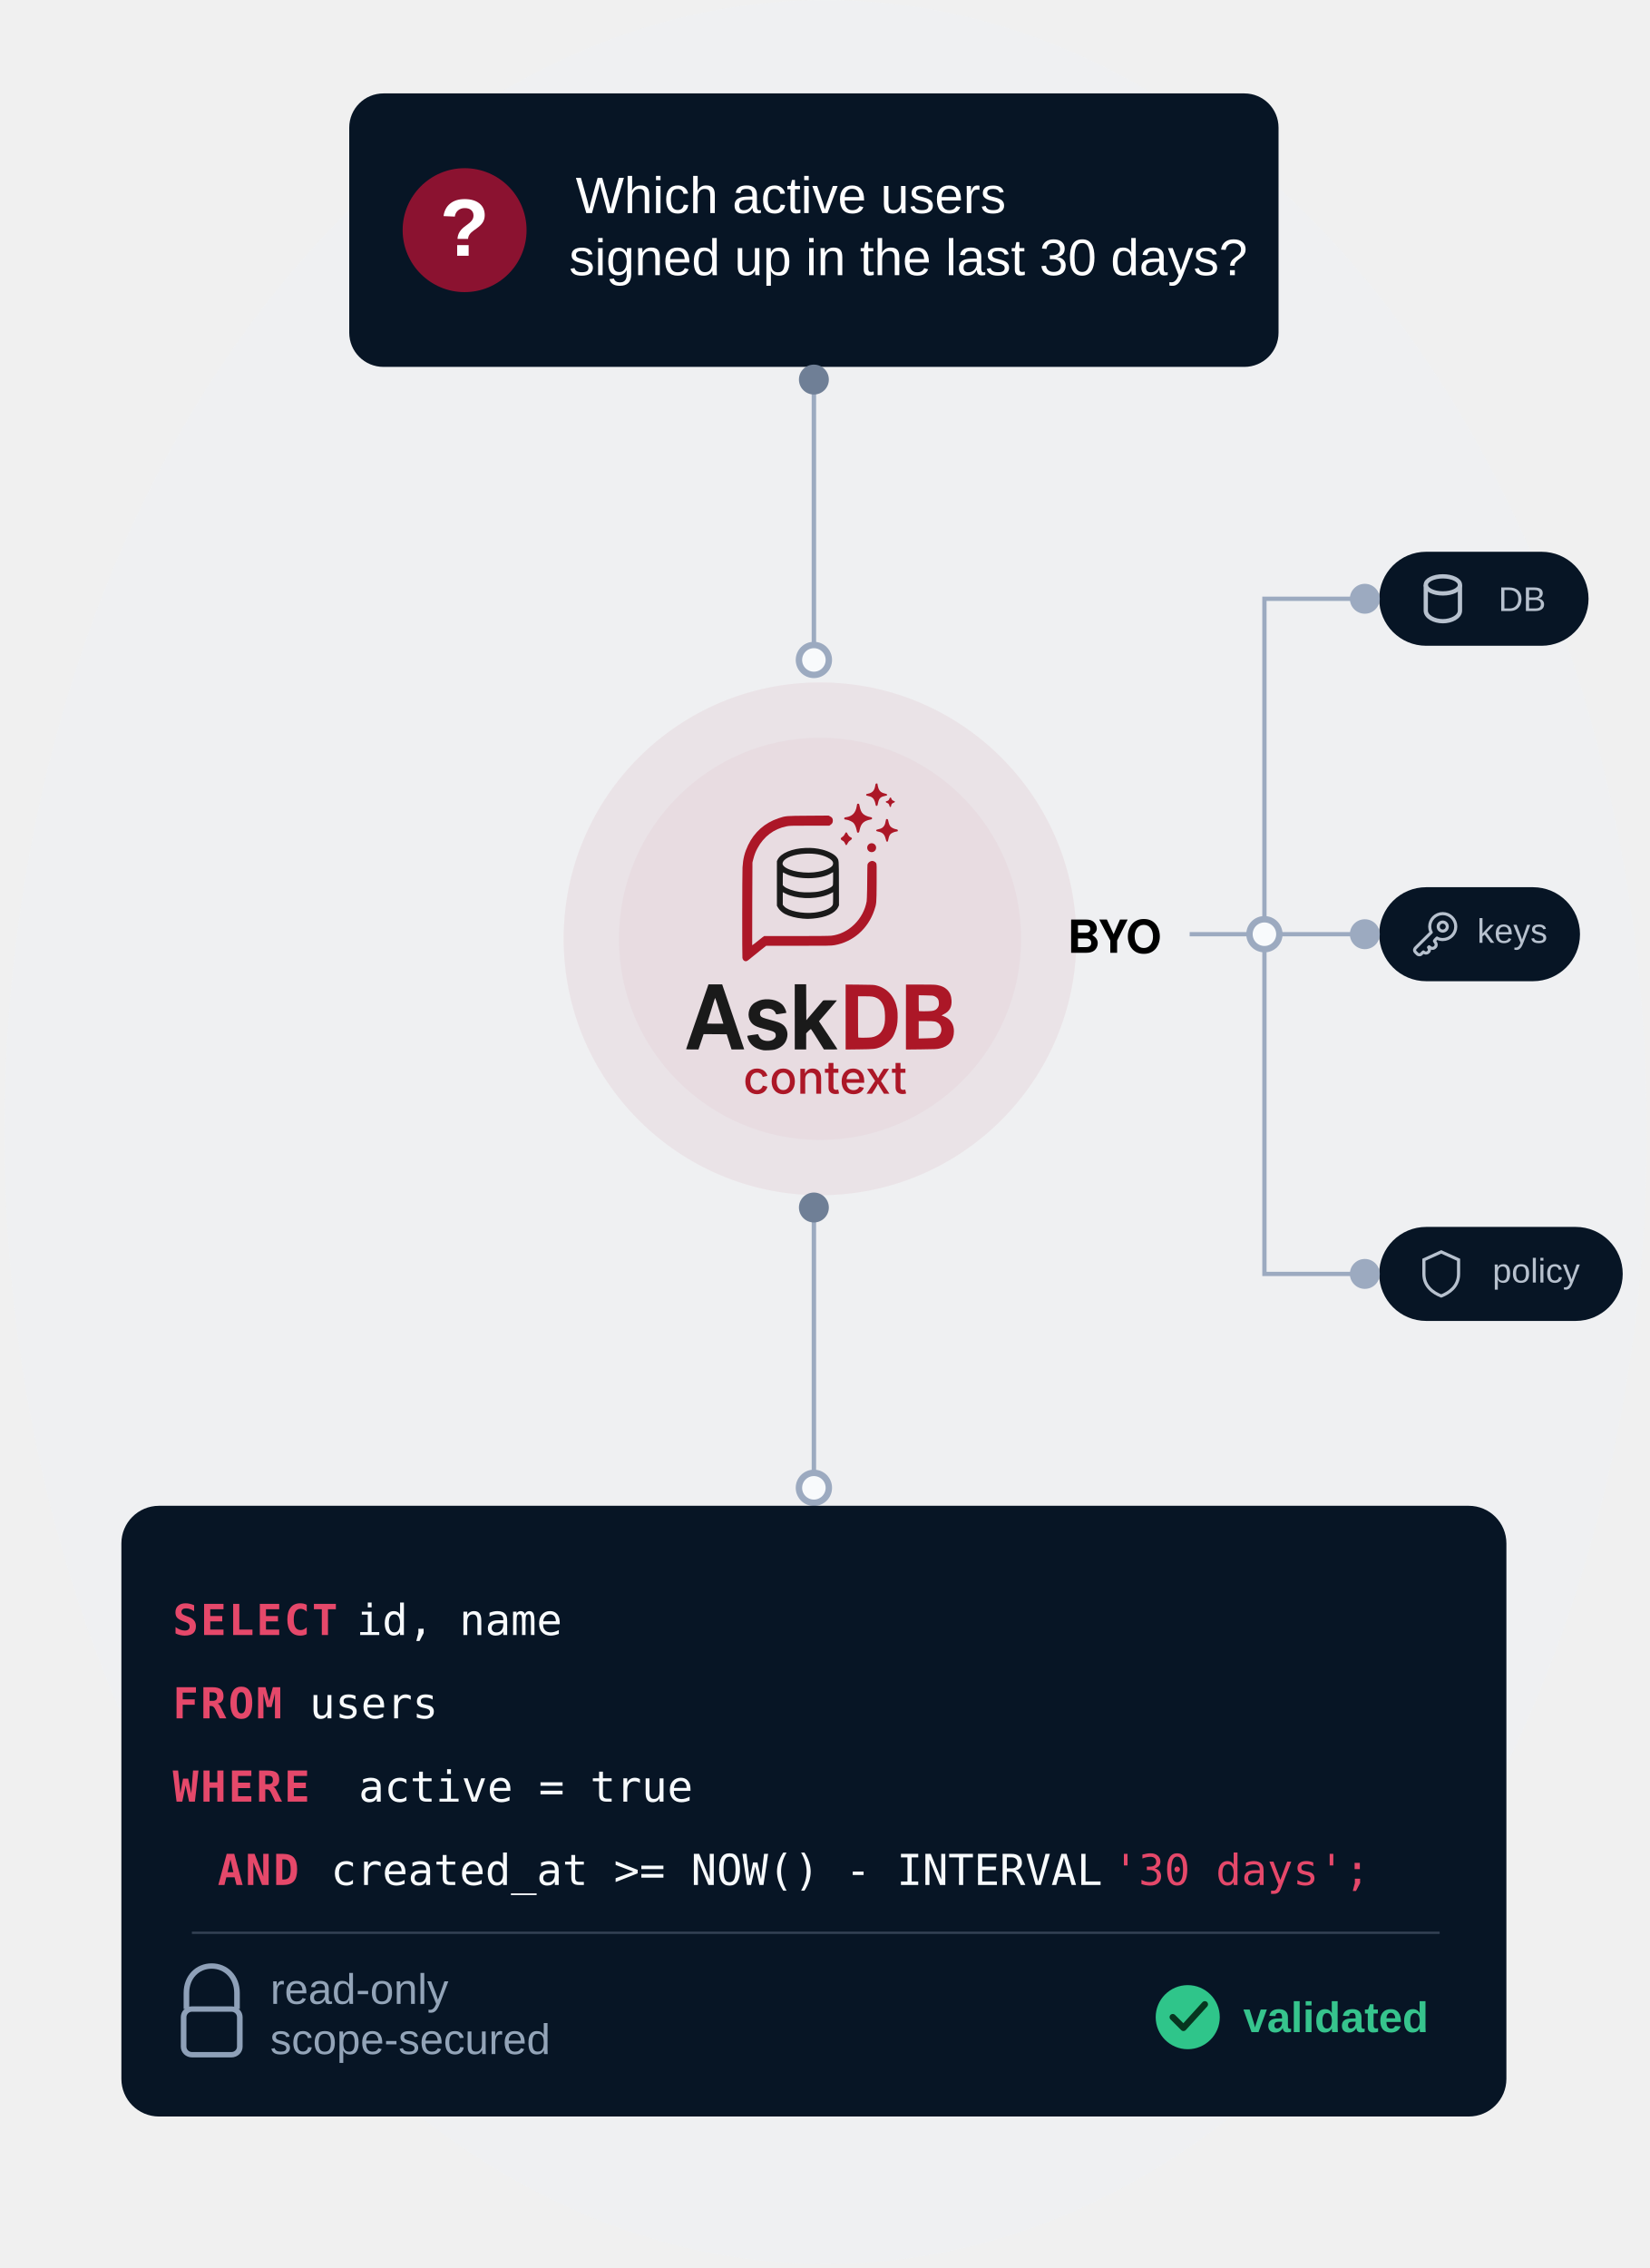
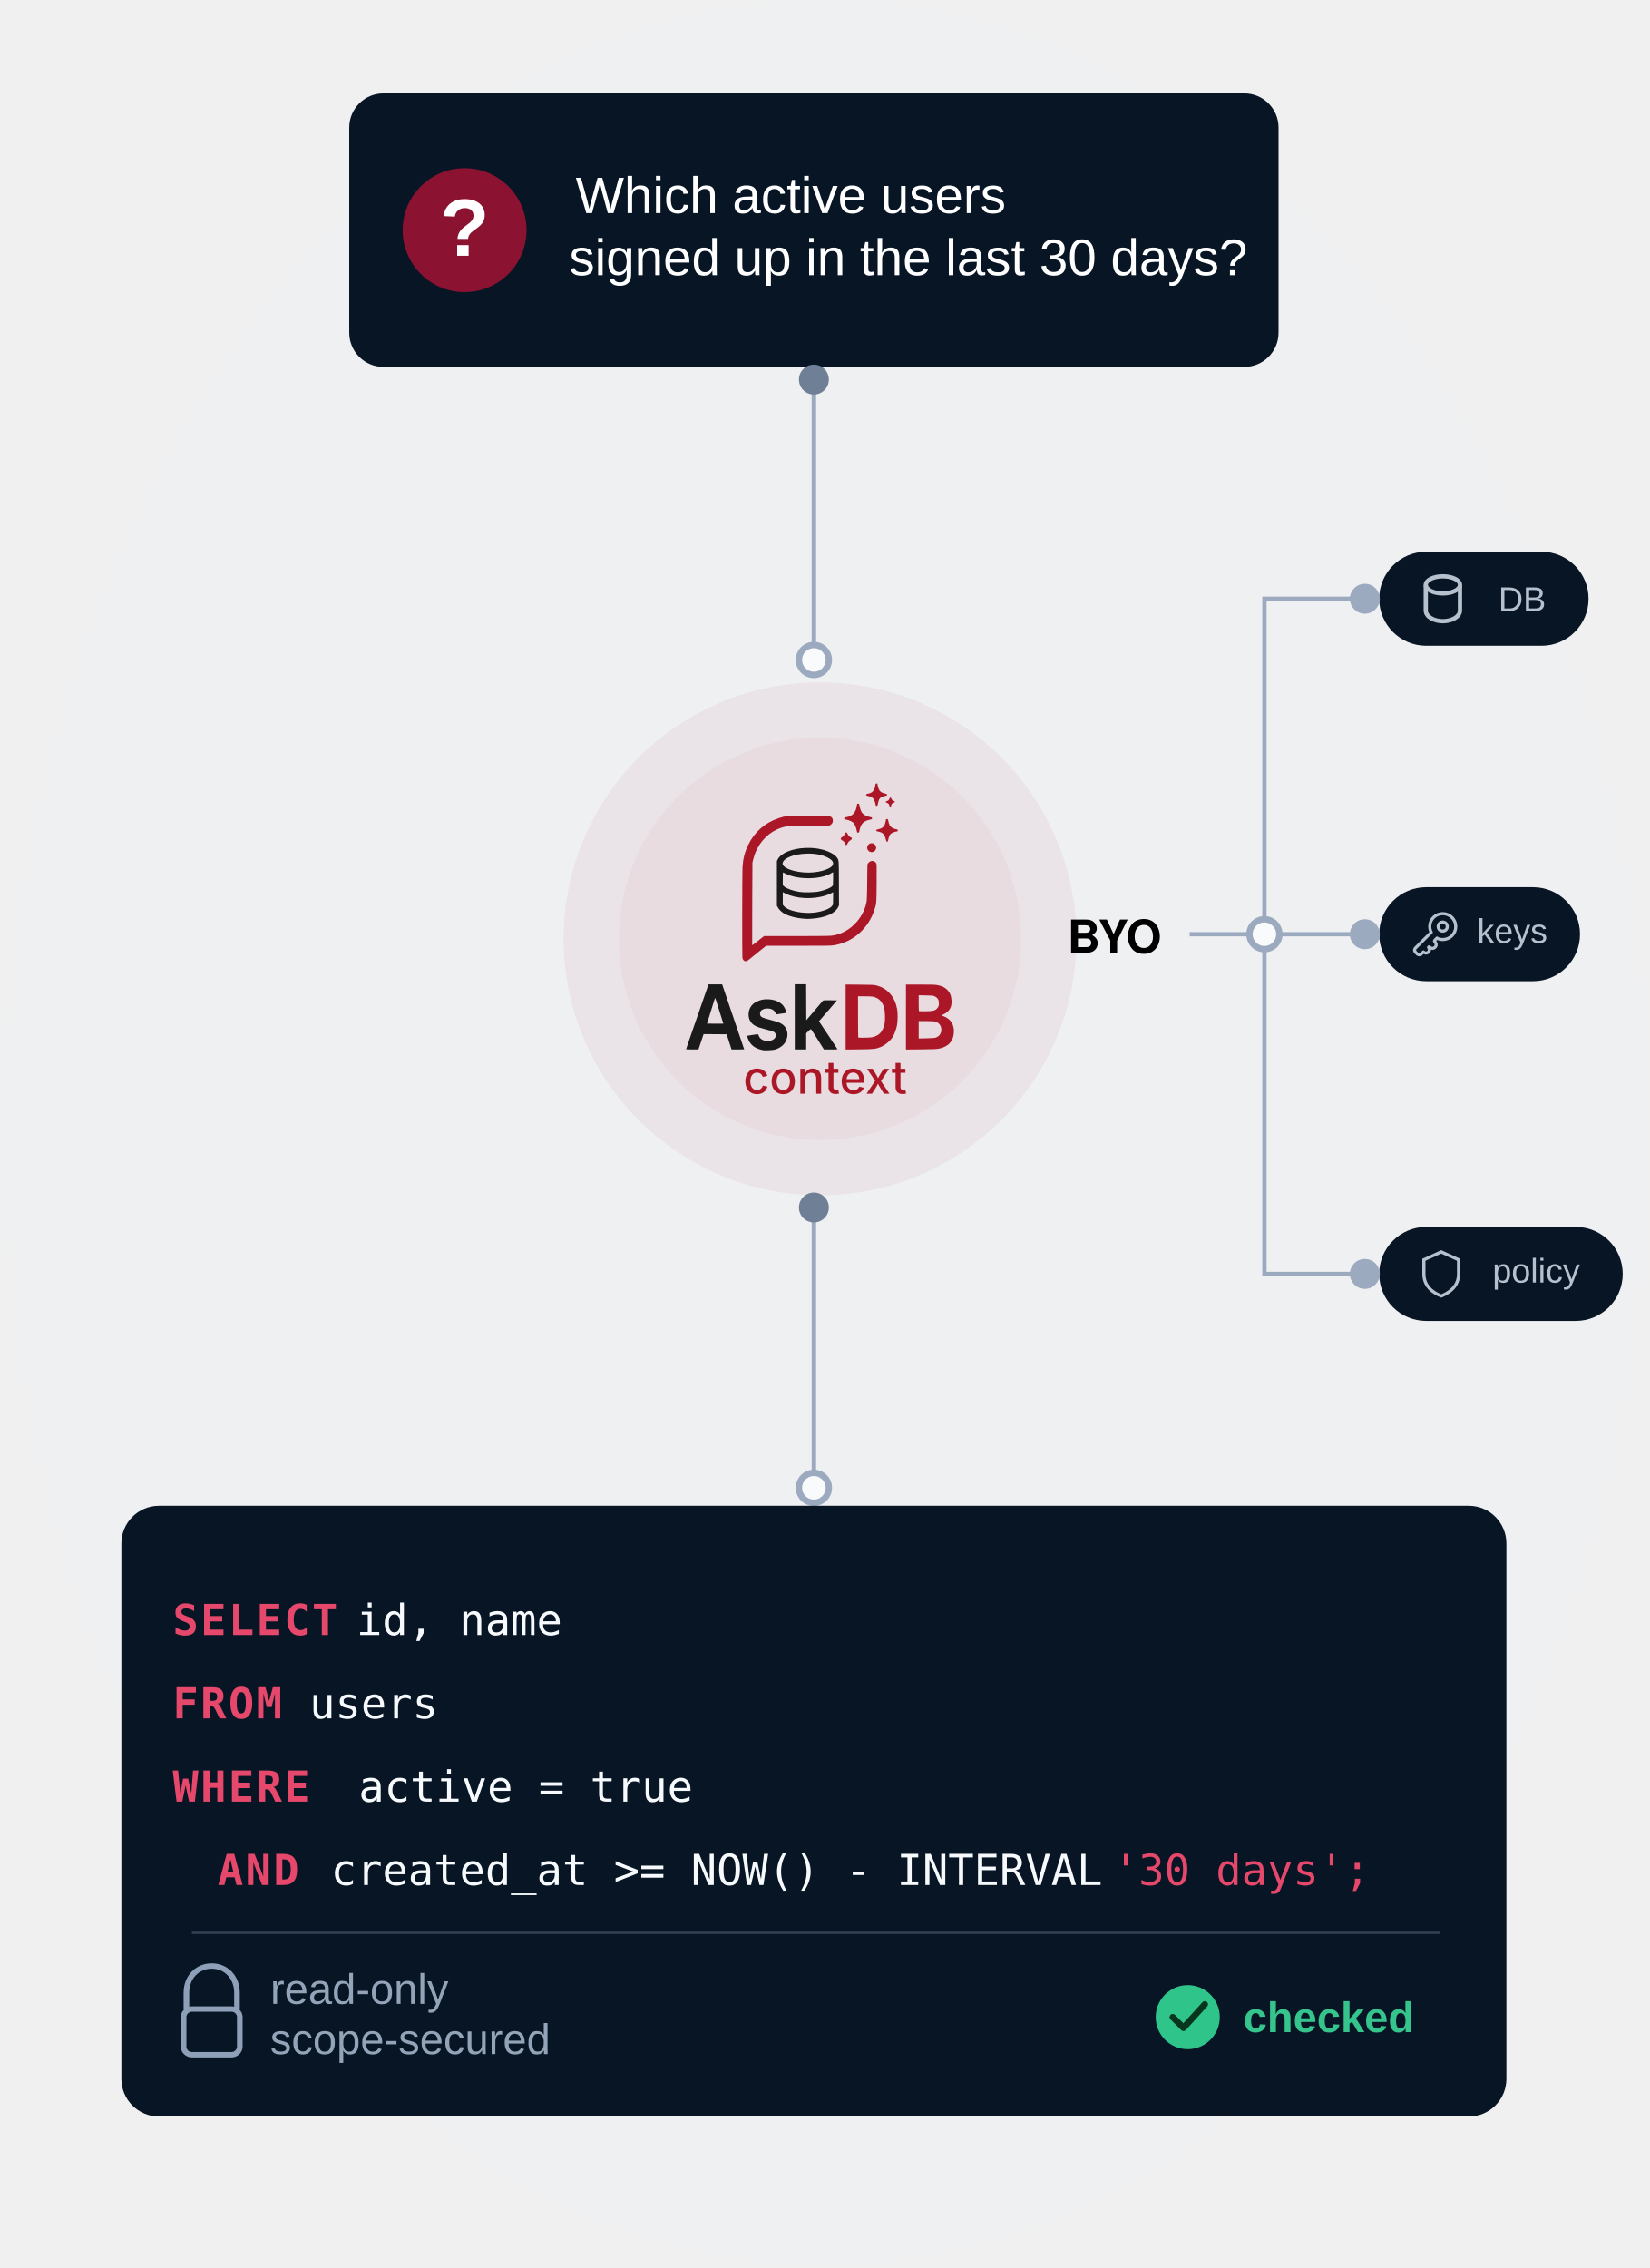
<svg xmlns="http://www.w3.org/2000/svg" width="800" height="1100" viewBox="0 0 800 1100" version="1.1" id="svg49" xml:space="preserve">
  <defs id="defs49">
    <linearGradient id="linearGradient51">
      <stop style="stop-color:#000000;stop-opacity:1;" offset="0" id="stop51" />
      <stop style="stop-color:#000000;stop-opacity:0;" offset="1" id="stop52" />
    </linearGradient>
  </defs>
  <ellipse cx="400.486" cy="549.062" rx="398.302" ry="548.981" fill="#edf2f7" opacity="0.35" id="ellipse1" style="stroke-width:1.143" />
  <circle cx="397.767" cy="455.347" r="124.35" fill="#a10b2c" opacity="0.06" id="circle7-9" style="stroke-width:1.036" />
  <circle cx="397.767" cy="455.347" r="97.525" fill="#a10b2c" opacity="0.035" id="circle8-4" style="stroke-width:1.25" />
  <g id="g9" transform="translate(146.5125,-45.61722)">
    <rect x="22.893" y="90.921" width="450.77" height="132.641" rx="16.58" fill="#071525" id="rect3" style="stroke-width:1.036" />
    <circle cx="78.851" cy="157.242" r="30.051" fill="#8b1230" id="circle3" style="stroke-width:1.036" />
    <text x="78.851" y="169.677" text-anchor="middle" font-family="Arial, Helvetica, sans-serif" font-size="39.378px" font-weight="700" fill="#ffffff" id="text3" style="stroke-width:1.036">?</text>
    <text x="132.736" y="148.952" font-family="Arial, Helvetica, sans-serif" font-size="24.87px" font-weight="500" fill="#ffffff" id="text4" style="stroke-width:1.036">Which active users</text>
    <text x="129.535" y="179.072" font-family="Arial, Helvetica, sans-serif" font-size="24.87px" font-weight="500" fill="#ffffff" id="text5" style="stroke-width:1.036">signed up in the last 30 days?</text>
  </g>
  <g id="g15">
    <line x1="394.791" y1="189.201" x2="394.791" y2="313.743" stroke="#9caac0" stroke-width="2.157" id="line5" />
    <circle cx="184.093" cy="-394.791" r="7.254" fill="#6f7f96" id="circle5" style="stroke-width:1.036" transform="rotate(90)" />
    <circle cx="320.081" cy="-394.791" r="7.254" fill="#f8fafc" stroke="#9caac0" stroke-width="3.109" id="circle6" transform="rotate(90)" />
  </g>
  <line x1="394.791" y1="591.055" x2="394.791" y2="713.627" stroke="#9caac0" stroke-width="2.139" id="line5-2" />
  <circle cx="585.649" cy="-394.791" r="7.254" fill="#6f7f96" id="circle5-7" style="stroke-width:1.036" transform="rotate(90)" />
  <circle cx="721.607" cy="-394.791" r="7.254" fill="#f8fafc" stroke="#9caac0" stroke-width="3.109" id="circle6-1" transform="rotate(90)" />
  <g id="g14" transform="translate(-16.28269,21.772)">
    <g id="g12" transform="translate(-8)">
      <g id="g67" transform="matrix(1.036254,0,0,1.036254,608.3067,-595.6011)">
        <rect x="82" y="812" width="98" height="44" rx="22" fill="#f1f5f9" id="rect45" style="fill:#071525;fill-opacity:1" />
        <g id="g65" transform="translate(3.8125,-1.5)">
          <g id="g61" style="stroke:#b7c1ce;stroke-opacity:1">
            <ellipse cx="108" cy="829" rx="8" ry="4" fill="none" stroke="#53647a" stroke-width="2" id="ellipse45" style="stroke:#b7c1ce;stroke-opacity:1" />
            <path d="m 100,829 v 12 c 0,3 4,5 8,5 4,0 8,-2 8,-5 v -12" fill="none" stroke="#53647a" stroke-width="2" id="path45" style="stroke:#b7c1ce;stroke-opacity:1" />
          </g>
          <text x="134" y="841.227" font-family="Arial, Helvetica, sans-serif" font-size="16px" fill="#304055" id="text46" style="fill:#b7c1ce;fill-opacity:1;stroke:none;stroke-opacity:1">DB</text>
        </g>
      </g>
      <g id="g62" transform="matrix(1.036254,0,0,1.036254,231.1102,-268.1449)">
        <rect x="446" y="812" width="114" height="44" rx="22" fill="#f1f5f9" id="rect48" style="fill:#071525;fill-opacity:1" />
        <path d="m 475.042,823.683 8.113,3.688 v 6.638 c 0,5.9 -4.425,8.85 -8.113,10.325 -3.688,-1.475 -8.113,-4.425 -8.113,-10.325 v -6.638 z" fill="none" stroke="#53647a" stroke-width="1.475" id="path48" style="stroke:#b7c1ce;stroke-opacity:1" />
        <g id="g59" style="fill:#b7c1ce;fill-opacity:1;stroke:none;stroke-opacity:1" transform="translate(1.042242,-0.9570312)">
          <text x="498" y="839" font-family="Arial, Helvetica, sans-serif" font-size="16px" fill="#304055" id="text49" style="fill:#b7c1ce;fill-opacity:1;stroke:none;stroke-opacity:1">policy</text>
        </g>
      </g>
      <g id="g66" transform="matrix(1.036254,0,0,1.036254,494.3187,-432.9093)">
        <rect x="192" y="812" width="94" height="44" rx="22" fill="#f1f5f9" id="rect46" style="fill:#071525;fill-opacity:1" />
        <g id="g64" transform="translate(-2.130405,-2.957028)">
          <text x="240" y="841" font-family="Arial, Helvetica, sans-serif" font-size="16px" fill="#304055" id="text47" style="fill:#b7c1ce;fill-opacity:1;stroke:none;stroke-opacity:1">keys</text>
          <g style="fill:none;fill-opacity:1;stroke:#b7c1ce;stroke-opacity:1" id="g55-3" transform="matrix(0.9637803,0,0,0.9637803,208.7712,825.3933)">
            <path d="M 15.681,14.587 C 19.171,14.587 22,11.769 22,8.293 22,4.818 19.171,2 15.681,2 c -3.49,0 -6.319,2.818 -6.319,6.293 0,1.61 0.735,2.781 0.735,2.781 l -7.642,7.611 c -0.343,0.342 -0.823,1.229 0,2.049 l 0.882,0.878 c 0.343,0.293 1.205,0.703 1.91,0 l 1.029,-1.024 c 1.029,1.024 2.204,0.439 2.645,-0.146 0.735,-1.024 -0.147,-2.049 -0.147,-2.049 l 0.294,-0.293 c 1.411,1.405 2.645,0.585 3.086,0 0.735,-1.024 0,-2.049 0,-2.049 -0.294,-0.586 -0.882,-0.586 -0.147,-1.317 l 0.882,-0.878 c 0.705,0.585 2.155,0.732 2.792,0.732 z" stroke="#1c274c" stroke-width="1.5" stroke-linejoin="round" id="path1-3" style="fill:none;fill-opacity:1;stroke:#b7c1ce;stroke-opacity:1" />
            <path d="m 17.885,8.294 c 0,1.212 -0.987,2.195 -2.204,2.195 -1.218,0 -2.204,-0.983 -2.204,-2.195 0,-1.212 0.987,-2.195 2.204,-2.195 1.217,0 2.204,0.983 2.204,2.195 z" stroke="#1c274c" stroke-width="1.5" id="path2-7" style="fill:none;fill-opacity:1;stroke:#b7c1ce;stroke-opacity:1" />
          </g>
        </g>
      </g>
    </g>
    <g id="g13">
      <path d="m 629.615,431.327 h 48.704" fill="none" stroke="#9caac0" stroke-width="2.073" id="path18" />
      <path d="m 593.346,431.327 h 36.269" fill="none" stroke="#9caac0" stroke-width="2.073" id="path16" />
      <path d="m 629.615,431.327 v 164.764 q 0,0 22.798,0 h 25.906" fill="none" stroke="#9caac0" stroke-width="2.073" id="path17" />
      <path d="M 629.615,431.327 V 268.635 q 0,0 22.798,0 h 25.906" fill="none" stroke="#9caac0" stroke-width="2.073" id="path19" />
      <circle cx="-431.327" cy="629.615" r="7.254" fill="#f8fafc" stroke="#9caac0" stroke-width="3.109" id="circle19" transform="rotate(-90)" />
      <circle cx="-596.091" cy="678.319" r="7.254" fill="#9caac0" id="circle20" style="stroke-width:1.036" transform="rotate(-90)" />
      <circle cx="-431.327" cy="678.319" r="7.254" fill="#9caac0" id="circle21" style="stroke-width:1.036" transform="rotate(-90)" />
      <circle cx="-268.635" cy="678.319" r="7.254" fill="#9caac0" id="circle22" style="stroke-width:1.036" transform="rotate(-90)" />
    </g>
  </g>
  <text xml:space="preserve" style="font-style:normal;font-variant:normal;font-weight:bold;font-stretch:normal;font-size:22.107px;line-height:0;font-family:inter;-inkscape-font-specification:'inter Bold';text-align:center;writing-mode:lr-tb;direction:ltr;text-anchor:middle;fill:#000000;fill-opacity:1;fill-rule:evenodd;stroke:none;stroke-width:0.4;stroke-dasharray:none;stroke-opacity:1" x="553.66" y="462.112" id="text55">
    <tspan id="tspan55" x="553.66" y="462.112" style="font-style:normal;font-variant:normal;font-weight:bold;font-stretch:normal;line-height:21.6px;font-family:Helvetica;-inkscape-font-specification:'Helvetica Bold';fill:#000000;fill-opacity:1;stroke:none;stroke-width:0.4;stroke-dasharray:none;stroke-opacity:1">BYO</tspan>
    <tspan x="553.66" y="483.712" style="font-style:normal;font-variant:normal;font-weight:bold;font-stretch:normal;line-height:21.6px;font-family:Helvetica;-inkscape-font-specification:'Helvetica Bold';fill:#000000;fill-opacity:1;stroke:none;stroke-width:0.4;stroke-dasharray:none;stroke-opacity:1" id="tspan11" />
    <tspan x="553.66" y="494.188" style="font-style:normal;font-variant:normal;font-weight:bold;font-stretch:normal;line-height:1;font-family:Helvetica;-inkscape-font-specification:'Helvetica Bold';fill:#000000;fill-opacity:1;stroke:none;stroke-width:0.4;stroke-dasharray:none;stroke-opacity:1" id="tspan10" />
  </text>
  <g id="g7" transform="translate(-12.92093,-489.6454)">
    <rect x="71.8" y="1219.97" width="671.823" height="296.201" rx="18.25" fill="#071525" id="rect35" style="stroke-width:1.037" />
    <line x1="105.997" y1="1427.053" x2="711.255" y2="1427.053" stroke="#526174" stroke-width="1.092" opacity="0.6" id="line43" />
    <g id="g68" transform="matrix(1.036254,0,0,1.036254,-976.848,944.8234)">
      <text x="1036" y="326" font-family="Consolas, Menlo, monospace" font-size="20px" font-weight="700" letter-spacing="1" fill="#e5486a" id="text35">SELECT</text>
      <text x="1122" y="326" font-family="Consolas, Menlo, monospace" font-size="20px" fill="#f7fafc" id="text36">id, name</text>
      <text x="1036" y="365" font-family="Consolas, Menlo, monospace" font-size="20px" font-weight="700" letter-spacing="1" fill="#e5486a" id="text37">FROM</text>
      <text x="1100" y="365" font-family="Consolas, Menlo, monospace" font-size="20px" fill="#f7fafc" id="text38">users</text>
      <text x="1036" y="404" font-family="Consolas, Menlo, monospace" font-size="20px" font-weight="700" letter-spacing="1" fill="#e5486a" id="text39">WHERE</text>
      <text x="1123" y="404" font-family="Consolas, Menlo, monospace" font-size="20px" fill="#f7fafc" id="text40">active = true</text>
      <text x="1057" y="443" font-family="Consolas, Menlo, monospace" font-size="20px" font-weight="700" letter-spacing="1" fill="#e5486a" id="text41">AND</text>
      <text x="1110" y="443" font-family="Consolas, Menlo, monospace" font-size="20px" fill="#f7fafc" id="text42">created_at &gt;= NOW() - INTERVAL </text>
      <text x="1476.075" y="443" font-family="Consolas, Menlo, monospace" font-size="20px" fill="#e5486a" id="text43">'30 days';</text>
    </g>
    <g id="g54" transform="matrix(1.036254,0,0,1.036254,-892.7936,927.0634)">
      <circle cx="1430" cy="522" r="15" fill="#2fc58a" id="circle44" />
      <path d="m 1423,522 5,5 10,-11" fill="none" stroke="#07351f" stroke-width="3" stroke-linecap="round" stroke-linejoin="round" id="path44" />
    </g>
-     <text x="615.992" y="1475.242" font-family="Arial, Helvetica, sans-serif" font-size="20.725px" font-weight="600" fill="#36c48d" id="text45" style="stroke-width:1.036">validated</text>
+     <text x="615.992" y="1475.242" font-family="Arial, Helvetica, sans-serif" font-size="20.725px" font-weight="600" fill="#36c48d" id="text45" style="stroke-width:1.036">checked</text>
    <g id="g70" transform="matrix(1.036254,0,0,1.036254,-968.8891,928.9055)">
      <g id="g69" transform="matrix(1.314969,0,0,1.258063,-334.1536,-127.7132)">
        <rect x="1040" y="512" width="20" height="17" rx="3" fill="none" stroke="#8ea0b8" stroke-width="2" id="rect68" />
        <path d="m 1041,512 v -6 c 0,-6 4,-10 9,-10 5,0 9,4 9,10 v 6" fill="none" stroke="#8ea0b8" stroke-width="2" id="path68" />
      </g>
      <text x="1074" y="514" font-family="Arial, Helvetica, sans-serif" font-size="20px" fill="#93a4b8" id="text69">read-only</text>
      <text x="1073.919" y="537.487" font-family="Arial, Helvetica, sans-serif" font-size="20px" fill="#93a4b8" id="text70">scope-secured</text>
    </g>
  </g>
  <g id="g71" transform="matrix(1.036254,0,0,1.036254,-391.2563,78.53524)">
    <g id="g49" transform="matrix(0.4313485,0,0,0.4313485,363.5858,265.4487)">
      <g id="g141" transform="matrix(2.674141,0,0,2.674141,797.7708,37.4564)">
        <path d="m 15.523,79.79 c -0.244,-0.257 -0.407,-0.612 -0.45,-0.981 -0.137,-0.968 -0.081,-34.313 0.042,-36.668 0.205,-3.528 0.844,-6.046 2.261,-9.04 2.505,-5.271 6.808,-9.082 12.294,-10.907 2.955,-0.994 3.062,-0.994 12.2,-1.049 l 8.17,-0.055 0.599,0.313 c 0.857,0.437 1.13,0.87 1.13,1.756 -0.013,0.805 -0.244,1.225 -0.981,1.717 l -0.45,0.313 H 42.32 c -7.515,0 -8.115,0.013 -9.382,0.274 -5.092,1.036 -9.203,4.14 -11.737,8.851 -0.762,1.404 -1.225,2.613 -1.7,4.411 l -0.355,1.375 -0.081,16.748 c -0.042,9.219 -0.055,16.79 -0.026,16.842 0.013,0.055 0.844,-0.557 1.837,-1.362 0.994,-0.805 2.069,-1.661 2.398,-1.906 l 0.612,-0.437 h 12.975 c 8.32,0 13.454,-0.055 14.298,-0.15 6.971,-0.775 13.057,-6.714 14.337,-13.969 0.124,-0.723 0.274,-7.828 0.274,-13.262 0,-1.567 0.026,-1.756 0.313,-2.179 0.355,-0.518 1.062,-0.925 1.635,-0.938 0.573,0 1.319,0.394 1.606,0.87 0.257,0.407 0.257,0.736 0.218,8.115 -0.055,8.441 -0.042,8.307 -0.968,11.082 C 66.055,67.03 59.941,72.379 52.451,73.672 50.982,73.916 50.151,73.929 37.802,73.929 H 24.703 l -2.098,1.661 c -1.156,0.912 -2.818,2.248 -3.678,2.968 -0.857,0.723 -1.7,1.388 -1.867,1.469 -0.531,0.287 -1.13,0.205 -1.538,-0.244 z" id="path121" style="fill:#ac1727;stroke-width:0.326" />
        <g id="g139" style="fill:#ac1727" transform="matrix(0.3257642,0,0,0.3257642,1.6e-6,2.800006e-4)">
          <path d="m 212.83,104.74 c 0,3.1 -2.47,5.56 -5.56,5.56 -3.05,0 -5.56,-2.46 -5.56,-5.56 0,-3.05 2.51,-5.56 5.56,-5.56 3.09,0 5.56,2.51 5.56,5.56 z m -9.36,3.93" id="path124" />
          <path d="m 174.84,101.06 c -0.21,-0.29 -0.71,-1.34 -1.13,-2.26 -0.59,-1.34 -1.25,-2.05 -2.8,-2.88 -2.97,-1.59 -2.8,-3.18 0.54,-5.1 0.84,-0.5 1.63,-1.55 2.26,-2.93 1.3,-2.88 2.38,-3.01 3.55,-0.33 0.92,2.09 2.47,3.68 4.22,4.43 1.88,0.75 1.46,2.34 -0.92,3.72 -1.3,0.75 -2.17,1.63 -2.8,2.93 -1.04,2.09 -1.67,2.93 -2.17,2.93 -0.21,0 -0.54,-0.25 -0.75,-0.5 z" id="path125" />
          <path d="m 225.87,97.05 c -0.25,-0.17 -0.79,-1.63 -1.17,-3.3 -1.04,-4.26 -2.67,-6.6 -5.39,-7.86 -1.17,-0.54 -3.05,-1.13 -4.14,-1.25 -1.96,-0.29 -2.88,-1.17 -2.01,-2.05 0.25,-0.25 1.55,-0.67 2.97,-0.96 3.22,-0.67 5.22,-1.88 6.69,-4.22 1.04,-1.63 1.38,-2.8 2.3,-7.52 0.17,-0.75 0.42,-0.96 1.3,-0.84 1,0.13 1.21,0.38 1.59,2.42 0.75,3.59 1.46,5.39 2.76,6.9 1.34,1.5 4.47,3.01 7.19,3.47 1.5,0.25 1.76,0.46 1.88,1.42 0.13,1 -0.04,1.09 -1.88,1.38 -2.47,0.33 -5.98,1.88 -7.15,3.13 -1.3,1.42 -2.17,3.47 -2.67,6.39 -0.38,2.26 -0.84,3.22 -1.59,3.22 -0.13,0 -0.42,-0.17 -0.67,-0.33 z" id="path126" />
          <path d="m 189.17,85.6 c -0.13,-0.29 -0.46,-1.88 -0.84,-3.55 -0.75,-3.51 -2.26,-6.73 -3.89,-8.32 -1.59,-1.5 -5.73,-3.43 -8.02,-3.76 -3.22,-0.42 -3.43,-0.54 -3.3,-1.76 0.13,-1 0.33,-1.17 2.3,-1.42 7.65,-1.09 11.87,-5.43 13.21,-13.5 0.5,-3.3 0.54,-3.34 1.76,-3.34 1.09,0 1.25,0.17 1.55,1.67 1.3,6.39 2.3,8.74 4.6,10.95 1.76,1.71 5.43,3.39 8.69,3.97 2.34,0.46 2.51,0.54 2.51,1.63 0,1.09 -0.17,1.17 -2.38,1.63 -8.07,1.67 -11.37,4.89 -13.04,12.71 -0.67,3.13 -0.79,3.39 -1.84,3.51 -0.67,0.08 -1.21,-0.08 -1.3,-0.42 z" id="path127" />
          <path d="m 212.12,50.91 c -0.71,-4.68 -2.59,-7.94 -5.35,-9.36 -0.67,-0.38 -2.38,-0.88 -3.8,-1.17 -2.26,-0.46 -2.55,-0.67 -2.55,-1.5 0,-0.88 0.29,-1.04 2.67,-1.5 5.06,-1.04 7.65,-3.89 8.57,-9.49 0.46,-2.8 0.59,-3.01 1.63,-3.13 0.63,-0.08 1.13,0 1.13,0.21 0,0.17 0.29,1.59 0.59,3.09 1.21,5.64 3.3,7.9 8.53,9.15 2.26,0.54 2.84,0.84 2.93,1.55 0.13,0.96 0.08,1 -3.68,1.8 -5.22,1.17 -6.69,3.18 -8.19,11.2 -0.13,0.63 -0.46,0.92 -1.17,0.92 -0.88,0 -1.04,-0.25 -1.3,-1.76 z" id="path129" />
          <path d="m 230.01,53.83 c -0.25,-0.29 -0.54,-1.09 -0.71,-1.8 -0.42,-1.67 -1.3,-2.59 -3.01,-3.13 -1.92,-0.67 -1.92,-1.88 0,-2.26 1.63,-0.29 2.67,-1.34 3.13,-3.01 0.46,-1.76 1.96,-1.88 2.34,-0.25 0.29,1.46 1.67,2.8 3.26,3.18 1.76,0.42 1.46,1.67 -0.54,2.3 -1.71,0.5 -2.93,2.05 -2.93,3.72 0,1.13 -1,1.92 -1.55,1.25 z" id="path128" />
        </g>
        <path d="m 39.499,62.892 c -2.642,-0.231 -5.297,-0.925 -7.147,-1.85 -1.143,-0.573 -2.342,-1.687 -2.886,-2.668 L 29.071,57.667 v -9.053 -9.053 l 0.326,-0.668 c 1.28,-2.574 5.867,-4.466 11.33,-4.671 2.424,-0.094 4.492,0.108 6.727,0.668 2.668,0.668 5.121,1.987 5.965,3.212 0.831,1.186 0.788,0.762 0.818,10.499 l 0.026,8.932 -0.381,0.775 c -1.199,2.437 -4.997,4.14 -10.239,4.59 -1.824,0.163 -2.287,0.163 -4.14,0 z m 4.753,-2.437 c 3.636,-0.437 6.753,-1.687 7.421,-3.01 0.163,-0.3 0.205,-0.938 0.205,-2.831 v -2.466 l -0.844,0.476 c -0.476,0.257 -1.417,0.655 -2.111,0.87 -5.271,1.717 -12.105,1.375 -16.474,-0.818 l -0.994,-0.505 v 2.561 2.547 l 0.573,0.655 c 1.661,1.88 7.502,3.078 12.226,2.518 z m 1.974,-8.577 c 2.466,-0.531 4.548,-1.375 5.297,-2.15 0.339,-0.368 0.339,-0.368 0.355,-2.955 0,-1.43 0.013,-2.629 0,-2.681 0,-0.055 -0.326,0.094 -0.707,0.355 -4.222,2.668 -13.698,2.779 -18.653,0.192 -0.476,-0.244 -0.899,-0.463 -0.954,-0.489 -0.068,-0.026 -0.108,1.13 -0.108,2.574 v 2.613 l 0.531,0.505 c 0.899,0.857 3.609,1.824 6.277,2.231 1.919,0.3 6.154,0.205 7.965,-0.192 z M 44.089,44.119 c 2.518,-0.274 4.479,-0.788 6.059,-1.606 1.238,-0.638 1.73,-1.212 1.73,-2.016 0,-0.87 -0.736,-1.635 -2.368,-2.45 -2.329,-1.143 -5.284,-1.648 -8.727,-1.499 -4.671,0.192 -8.509,1.619 -9.271,3.43 -0.124,0.274 -0.176,0.638 -0.137,0.818 0.557,2.192 7.134,3.909 12.718,3.323 z" id="path130" style="fill:#1a1a1a;stroke-width:0.326" />
      </g>
      <g id="g140" transform="matrix(2.599601,0,0,2.599601,556.1312,192.9695)">
        <g id="g138" style="fill:#ac1727;stroke:none;stroke-width:1.001;stroke-dasharray:none" transform="matrix(0.3257642,0,0,0.3257642,2.8333333e-6,2.7999271e-4)">
          <path d="M 465.2,141.06 V 99.43 l 18.1,0.17 c 17.01,0.13 18.27,0.21 21.61,1.09 14.09,3.68 23.49,14.55 26.37,30.55 0.92,4.89 0.71,16.01 -0.33,20.9 -1.04,4.81 -3.22,10.78 -5.18,14.09 -3.09,5.27 -10.07,11.03 -16.3,13.54 -5.73,2.26 -8.53,2.55 -27,2.76 l -17.26,0.21 v -41.67 z m 32.89,26.08 c 4.22,-0.54 8.48,-2.51 11.08,-5.14 2.84,-2.8 5.18,-7.77 6.02,-12.79 0.79,-4.68 0.59,-14.34 -0.42,-18.89 -1.34,-6.1 -4.89,-11.2 -9.36,-13.46 -3.97,-2.01 -6.23,-2.34 -15.63,-2.34 h -8.69 v 26.25 c 0,14.46 0.13,26.42 0.29,26.54 0.42,0.46 13.12,0.33 16.72,-0.17 z" id="path122" style="stroke:none;stroke-width:1.001;stroke-dasharray:none" />
          <path d="m 542.48,181.15 c -0.04,-0.92 -0.04,-16.09 0,-33.81 0.04,-17.68 0.04,-35.69 0.04,-40 v -7.86 h 18.52 c 16.59,0 18.89,0.08 22.36,0.79 5.02,1.04 8.69,2.8 11.49,5.43 3.85,3.64 5.6,7.77 6.02,14.04 0.54,8.4 -2.59,14.09 -9.7,17.6 -2.93,1.46 -3.64,2.26 -1.92,2.26 0.42,0 2.3,0.75 4.1,1.67 6.85,3.43 10.57,9.74 10.57,18.01 0,11.79 -6.44,19.56 -18.39,22.15 -3.59,0.79 -5.73,0.92 -23.49,1.09 l -19.56,0.21 -0.04,-1.59 z m 37.66,-13.5 c 0.84,-0.25 2.34,-1 3.34,-1.63 5.64,-3.59 5.94,-13 0.5,-17.09 -3.05,-2.3 -4.93,-2.63 -15.63,-2.63 h -9.53 v 11.12 11.16 l 9.95,-0.25 c 5.43,-0.13 10.57,-0.42 11.37,-0.67 z m -4.64,-34.32 c 4.1,-0.54 6.35,-1.88 7.98,-4.72 1.04,-1.84 1.25,-2.59 1.25,-5.1 -0.04,-4.72 -1.55,-7.19 -5.64,-9.07 -1.92,-0.88 -2.76,-0.96 -11.16,-1.09 l -9.11,-0.17 v 9.99 c 0,5.52 0.13,10.16 0.29,10.28 0.42,0.42 12.87,0.33 16.38,-0.13 z" id="path123" style="stroke:none;stroke-width:1.001;stroke-dasharray:none" />
        </g>
        <g id="g137" style="fill:#1a1a1a" transform="matrix(0.3257642,0,0,0.3257642,1.6e-6,2.800006e-4)">
          <path d="m 359.87,183.66 c -8.65,-1.67 -14.04,-4.85 -17.64,-10.37 -1.8,-2.8 -3.55,-7.77 -2.84,-8.19 0.21,-0.13 2.93,-0.59 5.94,-1 3.05,-0.38 6.06,-0.79 6.65,-0.92 0.96,-0.17 1.17,0 1.84,1.76 1.5,3.97 4.85,6.23 9.95,6.73 4.97,0.46 9.03,-1.04 11.08,-4.05 0.79,-1.17 0.96,-1.84 0.79,-3.47 -0.33,-3.68 -1.8,-4.51 -13.12,-7.36 -11.7,-2.93 -15.88,-5.06 -19.02,-9.66 -4.72,-6.9 -3.05,-17.72 3.51,-23.11 2.55,-2.09 7.48,-4.35 11.2,-5.14 4.93,-1.04 12.16,-0.63 16.72,0.96 4.14,1.42 7.73,3.64 9.86,6.14 1.71,1.96 3.72,6.02 4.14,8.23 l 0.29,1.55 -2.88,0.46 c -10.11,1.63 -10.2,1.63 -10.41,0.92 -0.5,-1.76 -1.88,-3.72 -3.43,-4.89 -4.31,-3.34 -13.33,-2.63 -16.13,1.21 -1.13,1.5 -1.17,4.68 -0.13,6.27 1.09,1.71 3.13,2.51 11.87,4.85 4.43,1.17 9.07,2.51 10.37,3.01 7.15,2.67 10.66,6.48 11.95,13.04 0.67,3.18 0,7.4 -1.76,11.16 -2.34,5.1 -7.69,9.24 -14.38,11.08 -2.47,0.67 -12.2,1.21 -14.42,0.79 z" id="path131" style="fill:#1a1a1a" />
          <path d="m 260.81,182.23 c 0,-0.21 1.8,-5.52 3.97,-11.79 8.53,-24.41 21.73,-62.53 23.74,-68.46 l 0.92,-2.72 h 8.78 8.78 l 1.55,4.6 c 9.24,27.29 18.64,55.05 22.24,65.58 2.42,7.11 4.43,12.96 4.43,13.04 0,0.08 -3.64,0.17 -8.11,0.17 H 319 l -2.38,-7.4 c -1.3,-4.1 -2.72,-8.48 -3.09,-9.74 l -0.75,-2.3 -14.8,-0.13 -14.8,-0.08 -3.26,9.82 -3.3,9.82 h -7.9 c -4.76,0 -7.9,-0.17 -7.9,-0.42 z m 47.44,-33.52 c -0.13,-0.54 -1.92,-6.23 -3.97,-12.66 -2.05,-6.44 -4.22,-13.46 -4.85,-15.55 -0.67,-2.13 -1.3,-3.89 -1.42,-3.89 -0.17,0 -0.96,2.34 -1.84,5.14 -0.84,2.84 -3.13,10.24 -5.06,16.38 -1.96,6.19 -3.55,11.29 -3.55,11.37 0,0.08 4.72,0.13 10.49,0.13 h 10.45 z" id="path132" style="fill:#1a1a1a" />
          <path d="m 400,140.86 v -41.8 h 7.31 7.31 l 0.08,23.03 0.13,23.07 10.41,-12.2 c 5.73,-6.69 10.62,-12.46 10.87,-12.79 0.38,-0.54 1.8,-0.63 9.2,-0.54 l 8.78,0.13 -5.22,6.1 c -2.84,3.34 -7.52,8.78 -10.41,12.08 -2.88,3.3 -5.73,6.56 -6.31,7.27 l -1.13,1.3 11.87,17.76 c 6.52,9.78 11.87,17.89 11.87,18.06 0,0.21 -3.89,0.33 -8.65,0.33 h -8.69 l -8.15,-13 c -4.47,-7.15 -8.32,-13.08 -8.53,-13.21 -0.17,-0.13 -1.63,1.04 -3.22,2.63 l -2.88,2.84 v 10.37 10.37 h -7.31 -7.31 v -41.8 z" id="path133" style="fill:#1a1a1a" />
        </g>
      </g>
    </g>
    <text xml:space="preserve" style="font-size:21.333px;writing-mode:lr-tb;direction:ltr;display:inline;fill:#ac1727;fill-opacity:1;stroke-width:1.231" x="725.459" y="436.109" id="text135">
      <tspan id="tspan135" style="font-style:normal;font-variant:normal;font-weight:500;font-stretch:normal;font-size:21.333px;font-family:inter;-inkscape-font-specification:'inter Medium';fill:#ac1727;fill-opacity:1;stroke-width:1.231" x="725.459" y="436.109">context</tspan>
    </text>
  </g>
</svg>
